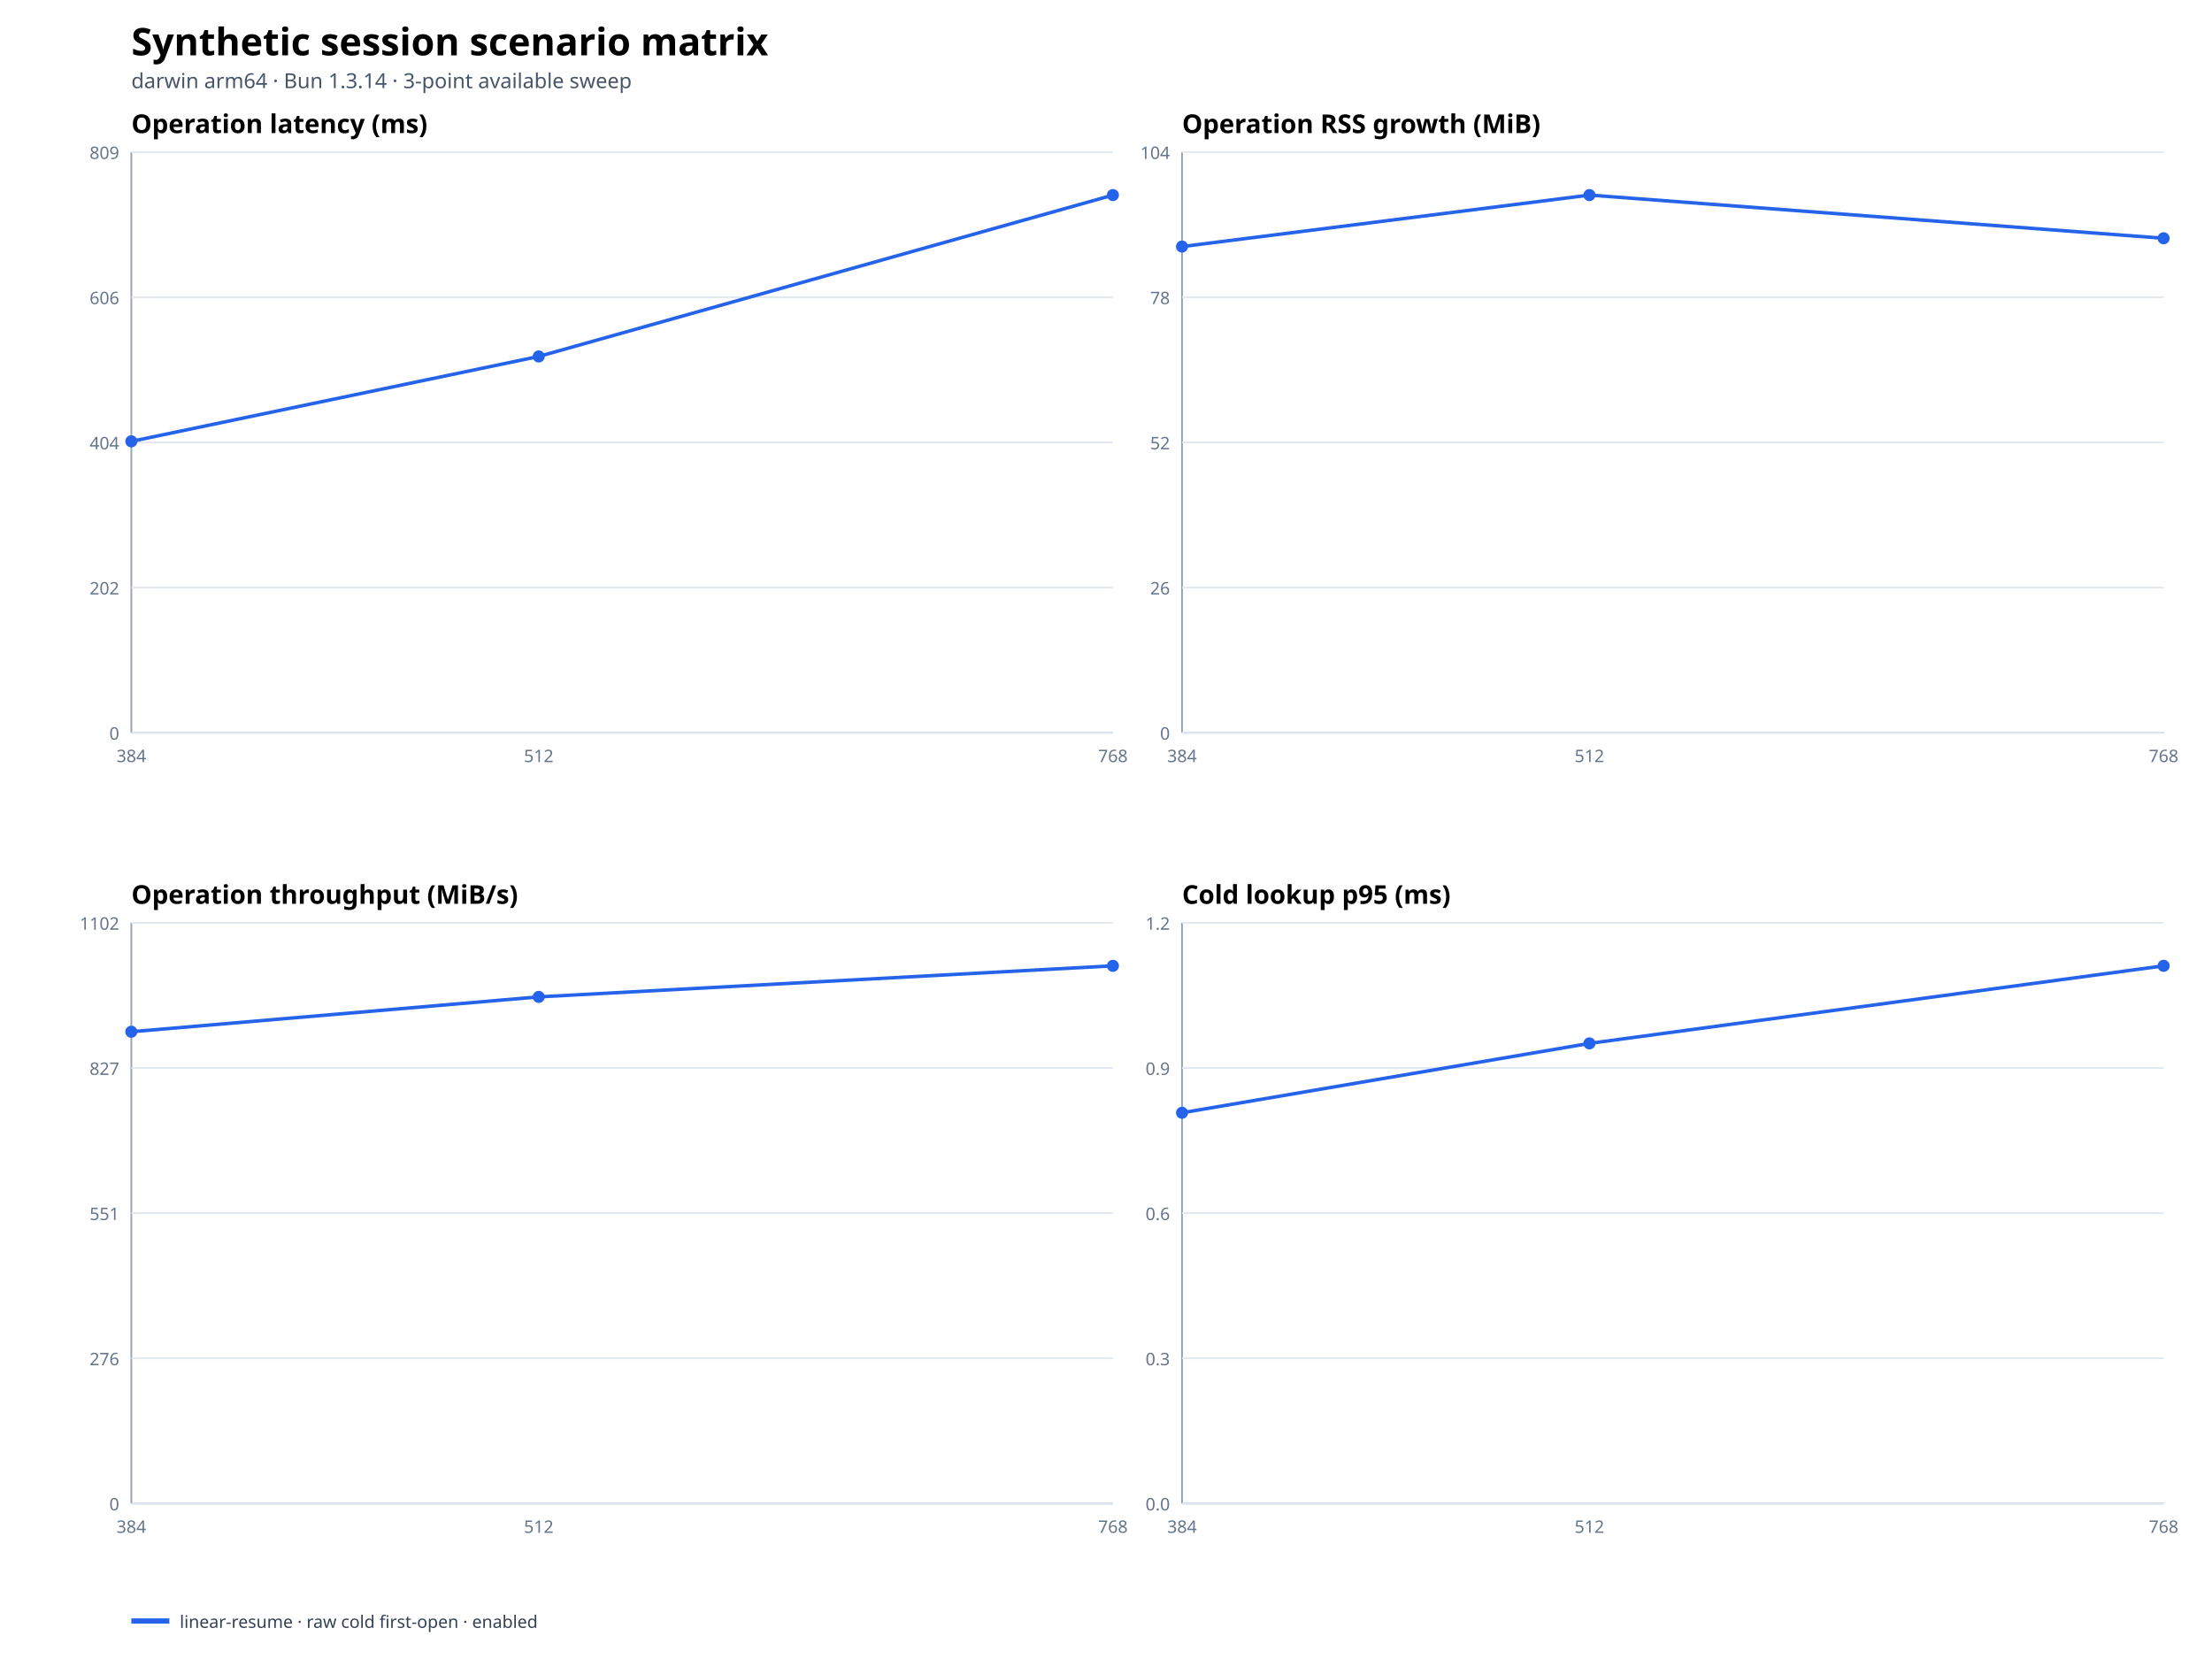
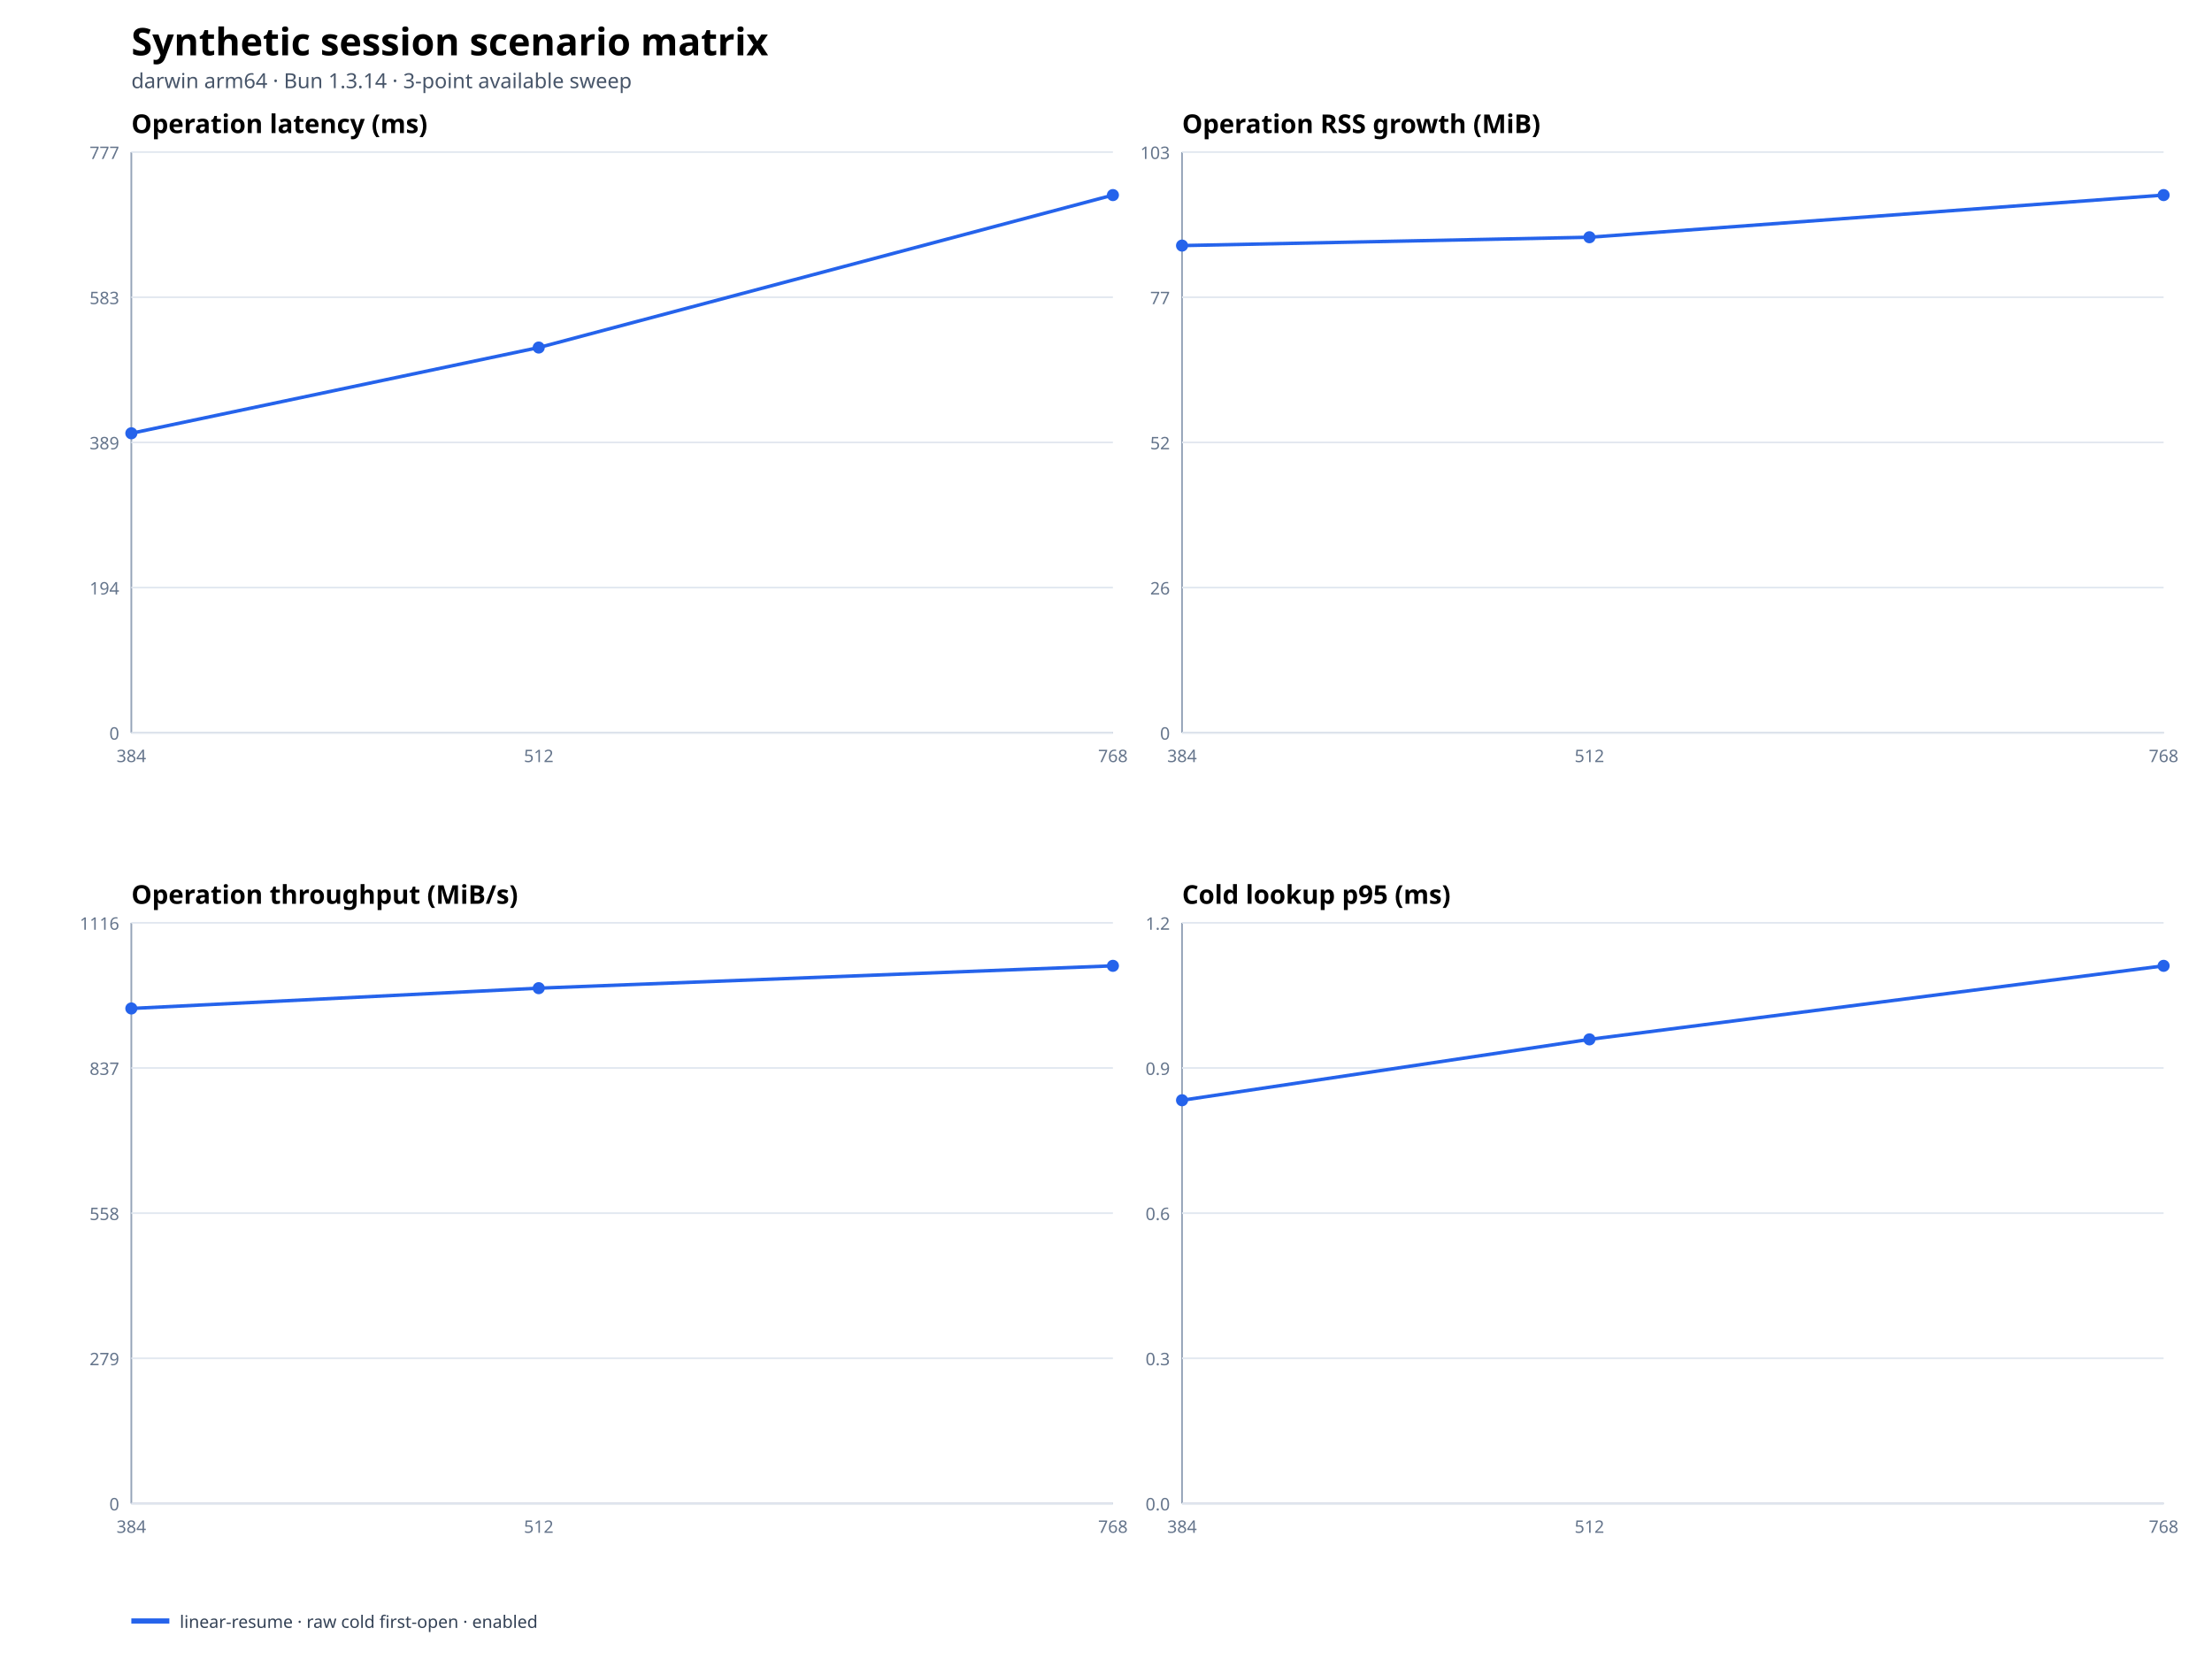
<svg xmlns="http://www.w3.org/2000/svg" width="1280" height="960" viewBox="0 0 1280 960">
  <rect width="100%" height="100%" fill="#ffffff" />
  <text x="76" y="32" font-family="system-ui,sans-serif" font-size="22" font-weight="700">Synthetic session scenario matrix</text>
  <text x="76" y="51" font-family="system-ui,sans-serif" font-size="12" fill="#475569">darwin arm64 · Bun 1.3.14 · 3-point available sweep</text>
  <text x="76" y="77" font-family="system-ui,sans-serif" font-size="15" font-weight="650">Operation latency (ms)</text>
  <line x1="76" y1="424" x2="644" y2="424" stroke="#94a3b8" />
  <line x1="76" y1="88" x2="76" y2="424" stroke="#94a3b8" />
  <line x1="76" y1="424" x2="644" y2="424" stroke="#e2e8f0" />
  <text x="69" y="428" text-anchor="end" font-family="system-ui,sans-serif" font-size="10" fill="#64748b">0</text>
  <line x1="76" y1="340" x2="644" y2="340" stroke="#e2e8f0" />
-   <text x="69" y="344" text-anchor="end" font-family="system-ui,sans-serif" font-size="10" fill="#64748b">202</text>
+   <text x="69" y="344" text-anchor="end" font-family="system-ui,sans-serif" font-size="10" fill="#64748b">194</text>
  <line x1="76" y1="256" x2="644" y2="256" stroke="#e2e8f0" />
-   <text x="69" y="260" text-anchor="end" font-family="system-ui,sans-serif" font-size="10" fill="#64748b">404</text>
+   <text x="69" y="260" text-anchor="end" font-family="system-ui,sans-serif" font-size="10" fill="#64748b">389</text>
  <line x1="76" y1="172" x2="644" y2="172" stroke="#e2e8f0" />
-   <text x="69" y="176" text-anchor="end" font-family="system-ui,sans-serif" font-size="10" fill="#64748b">606</text>
+   <text x="69" y="176" text-anchor="end" font-family="system-ui,sans-serif" font-size="10" fill="#64748b">583</text>
  <line x1="76" y1="88" x2="644" y2="88" stroke="#e2e8f0" />
-   <text x="69" y="92" text-anchor="end" font-family="system-ui,sans-serif" font-size="10" fill="#64748b">809</text>
+   <text x="69" y="92" text-anchor="end" font-family="system-ui,sans-serif" font-size="10" fill="#64748b">777</text>
  <text x="76" y="441" text-anchor="middle" font-family="system-ui,sans-serif" font-size="10" fill="#64748b">384</text>
  <text x="311.741" y="441" text-anchor="middle" font-family="system-ui,sans-serif" font-size="10" fill="#64748b">512</text>
  <text x="644" y="441" text-anchor="middle" font-family="system-ui,sans-serif" font-size="10" fill="#64748b">768</text>
-   <polyline fill="none" stroke="#2563eb" stroke-width="2" points="76,255.393 311.741,206.264 644,112.889" />
-   <circle cx="76" cy="255.393" r="3.5" fill="#2563eb" />
-   <circle cx="311.741" cy="206.264" r="3.5" fill="#2563eb" />
+   <polyline fill="none" stroke="#2563eb" stroke-width="2" points="76,250.722 311.741,201.109 644,112.889" />
+   <circle cx="76" cy="250.722" r="3.5" fill="#2563eb" />
+   <circle cx="311.741" cy="201.109" r="3.5" fill="#2563eb" />
  <circle cx="644" cy="112.889" r="3.5" fill="#2563eb" />
  <text x="684" y="77" font-family="system-ui,sans-serif" font-size="15" font-weight="650">Operation RSS growth (MiB)</text>
  <line x1="684" y1="424" x2="1252" y2="424" stroke="#94a3b8" />
  <line x1="684" y1="88" x2="684" y2="424" stroke="#94a3b8" />
  <line x1="684" y1="424" x2="1252" y2="424" stroke="#e2e8f0" />
  <text x="677" y="428" text-anchor="end" font-family="system-ui,sans-serif" font-size="10" fill="#64748b">0</text>
  <line x1="684" y1="340" x2="1252" y2="340" stroke="#e2e8f0" />
  <text x="677" y="344" text-anchor="end" font-family="system-ui,sans-serif" font-size="10" fill="#64748b">26</text>
  <line x1="684" y1="256" x2="1252" y2="256" stroke="#e2e8f0" />
  <text x="677" y="260" text-anchor="end" font-family="system-ui,sans-serif" font-size="10" fill="#64748b">52</text>
  <line x1="684" y1="172" x2="1252" y2="172" stroke="#e2e8f0" />
-   <text x="677" y="176" text-anchor="end" font-family="system-ui,sans-serif" font-size="10" fill="#64748b">78</text>
+   <text x="677" y="176" text-anchor="end" font-family="system-ui,sans-serif" font-size="10" fill="#64748b">77</text>
  <line x1="684" y1="88" x2="1252" y2="88" stroke="#e2e8f0" />
-   <text x="677" y="92" text-anchor="end" font-family="system-ui,sans-serif" font-size="10" fill="#64748b">104</text>
+   <text x="677" y="92" text-anchor="end" font-family="system-ui,sans-serif" font-size="10" fill="#64748b">103</text>
  <text x="684" y="441" text-anchor="middle" font-family="system-ui,sans-serif" font-size="10" fill="#64748b">384</text>
  <text x="919.741" y="441" text-anchor="middle" font-family="system-ui,sans-serif" font-size="10" fill="#64748b">512</text>
  <text x="1252" y="441" text-anchor="middle" font-family="system-ui,sans-serif" font-size="10" fill="#64748b">768</text>
-   <polyline fill="none" stroke="#2563eb" stroke-width="2" points="684,142.68 919.741,112.889 1252,137.875" />
-   <circle cx="684" cy="142.68" r="3.5" fill="#2563eb" />
-   <circle cx="919.741" cy="112.889" r="3.5" fill="#2563eb" />
-   <circle cx="1252" cy="137.875" r="3.5" fill="#2563eb" />
+   <polyline fill="none" stroke="#2563eb" stroke-width="2" points="684,142.11 919.741,137.282 1252,112.889" />
+   <circle cx="684" cy="142.11" r="3.5" fill="#2563eb" />
+   <circle cx="919.741" cy="137.282" r="3.5" fill="#2563eb" />
+   <circle cx="1252" cy="112.889" r="3.5" fill="#2563eb" />
  <text x="76" y="523" font-family="system-ui,sans-serif" font-size="15" font-weight="650">Operation throughput (MiB/s)</text>
  <line x1="76" y1="870" x2="644" y2="870" stroke="#94a3b8" />
  <line x1="76" y1="534" x2="76" y2="870" stroke="#94a3b8" />
  <line x1="76" y1="870" x2="644" y2="870" stroke="#e2e8f0" />
  <text x="69" y="874" text-anchor="end" font-family="system-ui,sans-serif" font-size="10" fill="#64748b">0</text>
  <line x1="76" y1="786" x2="644" y2="786" stroke="#e2e8f0" />
-   <text x="69" y="790" text-anchor="end" font-family="system-ui,sans-serif" font-size="10" fill="#64748b">276</text>
+   <text x="69" y="790" text-anchor="end" font-family="system-ui,sans-serif" font-size="10" fill="#64748b">279</text>
  <line x1="76" y1="702" x2="644" y2="702" stroke="#e2e8f0" />
-   <text x="69" y="706" text-anchor="end" font-family="system-ui,sans-serif" font-size="10" fill="#64748b">551</text>
+   <text x="69" y="706" text-anchor="end" font-family="system-ui,sans-serif" font-size="10" fill="#64748b">558</text>
  <line x1="76" y1="618" x2="644" y2="618" stroke="#e2e8f0" />
-   <text x="69" y="622" text-anchor="end" font-family="system-ui,sans-serif" font-size="10" fill="#64748b">827</text>
+   <text x="69" y="622" text-anchor="end" font-family="system-ui,sans-serif" font-size="10" fill="#64748b">837</text>
  <line x1="76" y1="534" x2="644" y2="534" stroke="#e2e8f0" />
-   <text x="69" y="538" text-anchor="end" font-family="system-ui,sans-serif" font-size="10" fill="#64748b">1102</text>
+   <text x="69" y="538" text-anchor="end" font-family="system-ui,sans-serif" font-size="10" fill="#64748b">1116</text>
  <text x="76" y="887" text-anchor="middle" font-family="system-ui,sans-serif" font-size="10" fill="#64748b">384</text>
  <text x="311.741" y="887" text-anchor="middle" font-family="system-ui,sans-serif" font-size="10" fill="#64748b">512</text>
  <text x="644" y="887" text-anchor="middle" font-family="system-ui,sans-serif" font-size="10" fill="#64748b">768</text>
-   <polyline fill="none" stroke="#2563eb" stroke-width="2" points="76,597.022 311.741,576.858 644,558.889" />
-   <circle cx="76" cy="597.022" r="3.5" fill="#2563eb" />
-   <circle cx="311.741" cy="576.858" r="3.5" fill="#2563eb" />
+   <polyline fill="none" stroke="#2563eb" stroke-width="2" points="76,583.561 311.741,571.819 644,558.889" />
+   <circle cx="76" cy="583.561" r="3.5" fill="#2563eb" />
+   <circle cx="311.741" cy="571.819" r="3.5" fill="#2563eb" />
  <circle cx="644" cy="558.889" r="3.5" fill="#2563eb" />
  <text x="684" y="523" font-family="system-ui,sans-serif" font-size="15" font-weight="650">Cold lookup p95 (ms)</text>
  <line x1="684" y1="870" x2="1252" y2="870" stroke="#94a3b8" />
  <line x1="684" y1="534" x2="684" y2="870" stroke="#94a3b8" />
  <line x1="684" y1="870" x2="1252" y2="870" stroke="#e2e8f0" />
  <text x="677" y="874" text-anchor="end" font-family="system-ui,sans-serif" font-size="10" fill="#64748b">0.0</text>
  <line x1="684" y1="786" x2="1252" y2="786" stroke="#e2e8f0" />
  <text x="677" y="790" text-anchor="end" font-family="system-ui,sans-serif" font-size="10" fill="#64748b">0.3</text>
  <line x1="684" y1="702" x2="1252" y2="702" stroke="#e2e8f0" />
  <text x="677" y="706" text-anchor="end" font-family="system-ui,sans-serif" font-size="10" fill="#64748b">0.6</text>
  <line x1="684" y1="618" x2="1252" y2="618" stroke="#e2e8f0" />
  <text x="677" y="622" text-anchor="end" font-family="system-ui,sans-serif" font-size="10" fill="#64748b">0.9</text>
  <line x1="684" y1="534" x2="1252" y2="534" stroke="#e2e8f0" />
  <text x="677" y="538" text-anchor="end" font-family="system-ui,sans-serif" font-size="10" fill="#64748b">1.2</text>
  <text x="684" y="887" text-anchor="middle" font-family="system-ui,sans-serif" font-size="10" fill="#64748b">384</text>
  <text x="919.741" y="887" text-anchor="middle" font-family="system-ui,sans-serif" font-size="10" fill="#64748b">512</text>
  <text x="1252" y="887" text-anchor="middle" font-family="system-ui,sans-serif" font-size="10" fill="#64748b">768</text>
-   <polyline fill="none" stroke="#2563eb" stroke-width="2" points="684,643.921 919.741,603.772 1252,558.889" />
-   <circle cx="684" cy="643.921" r="3.5" fill="#2563eb" />
-   <circle cx="919.741" cy="603.772" r="3.5" fill="#2563eb" />
+   <polyline fill="none" stroke="#2563eb" stroke-width="2" points="684,636.676 919.741,601.446 1252,558.889" />
+   <circle cx="684" cy="636.676" r="3.5" fill="#2563eb" />
+   <circle cx="919.741" cy="601.446" r="3.5" fill="#2563eb" />
  <circle cx="1252" cy="558.889" r="3.5" fill="#2563eb" />
  <line x1="76" y1="938" x2="98" y2="938" stroke="#2563eb" stroke-width="3" />
  <text x="104" y="942" font-family="system-ui,sans-serif" font-size="10" fill="#334155">linear-resume · raw cold first-open · enabled</text>
</svg>
